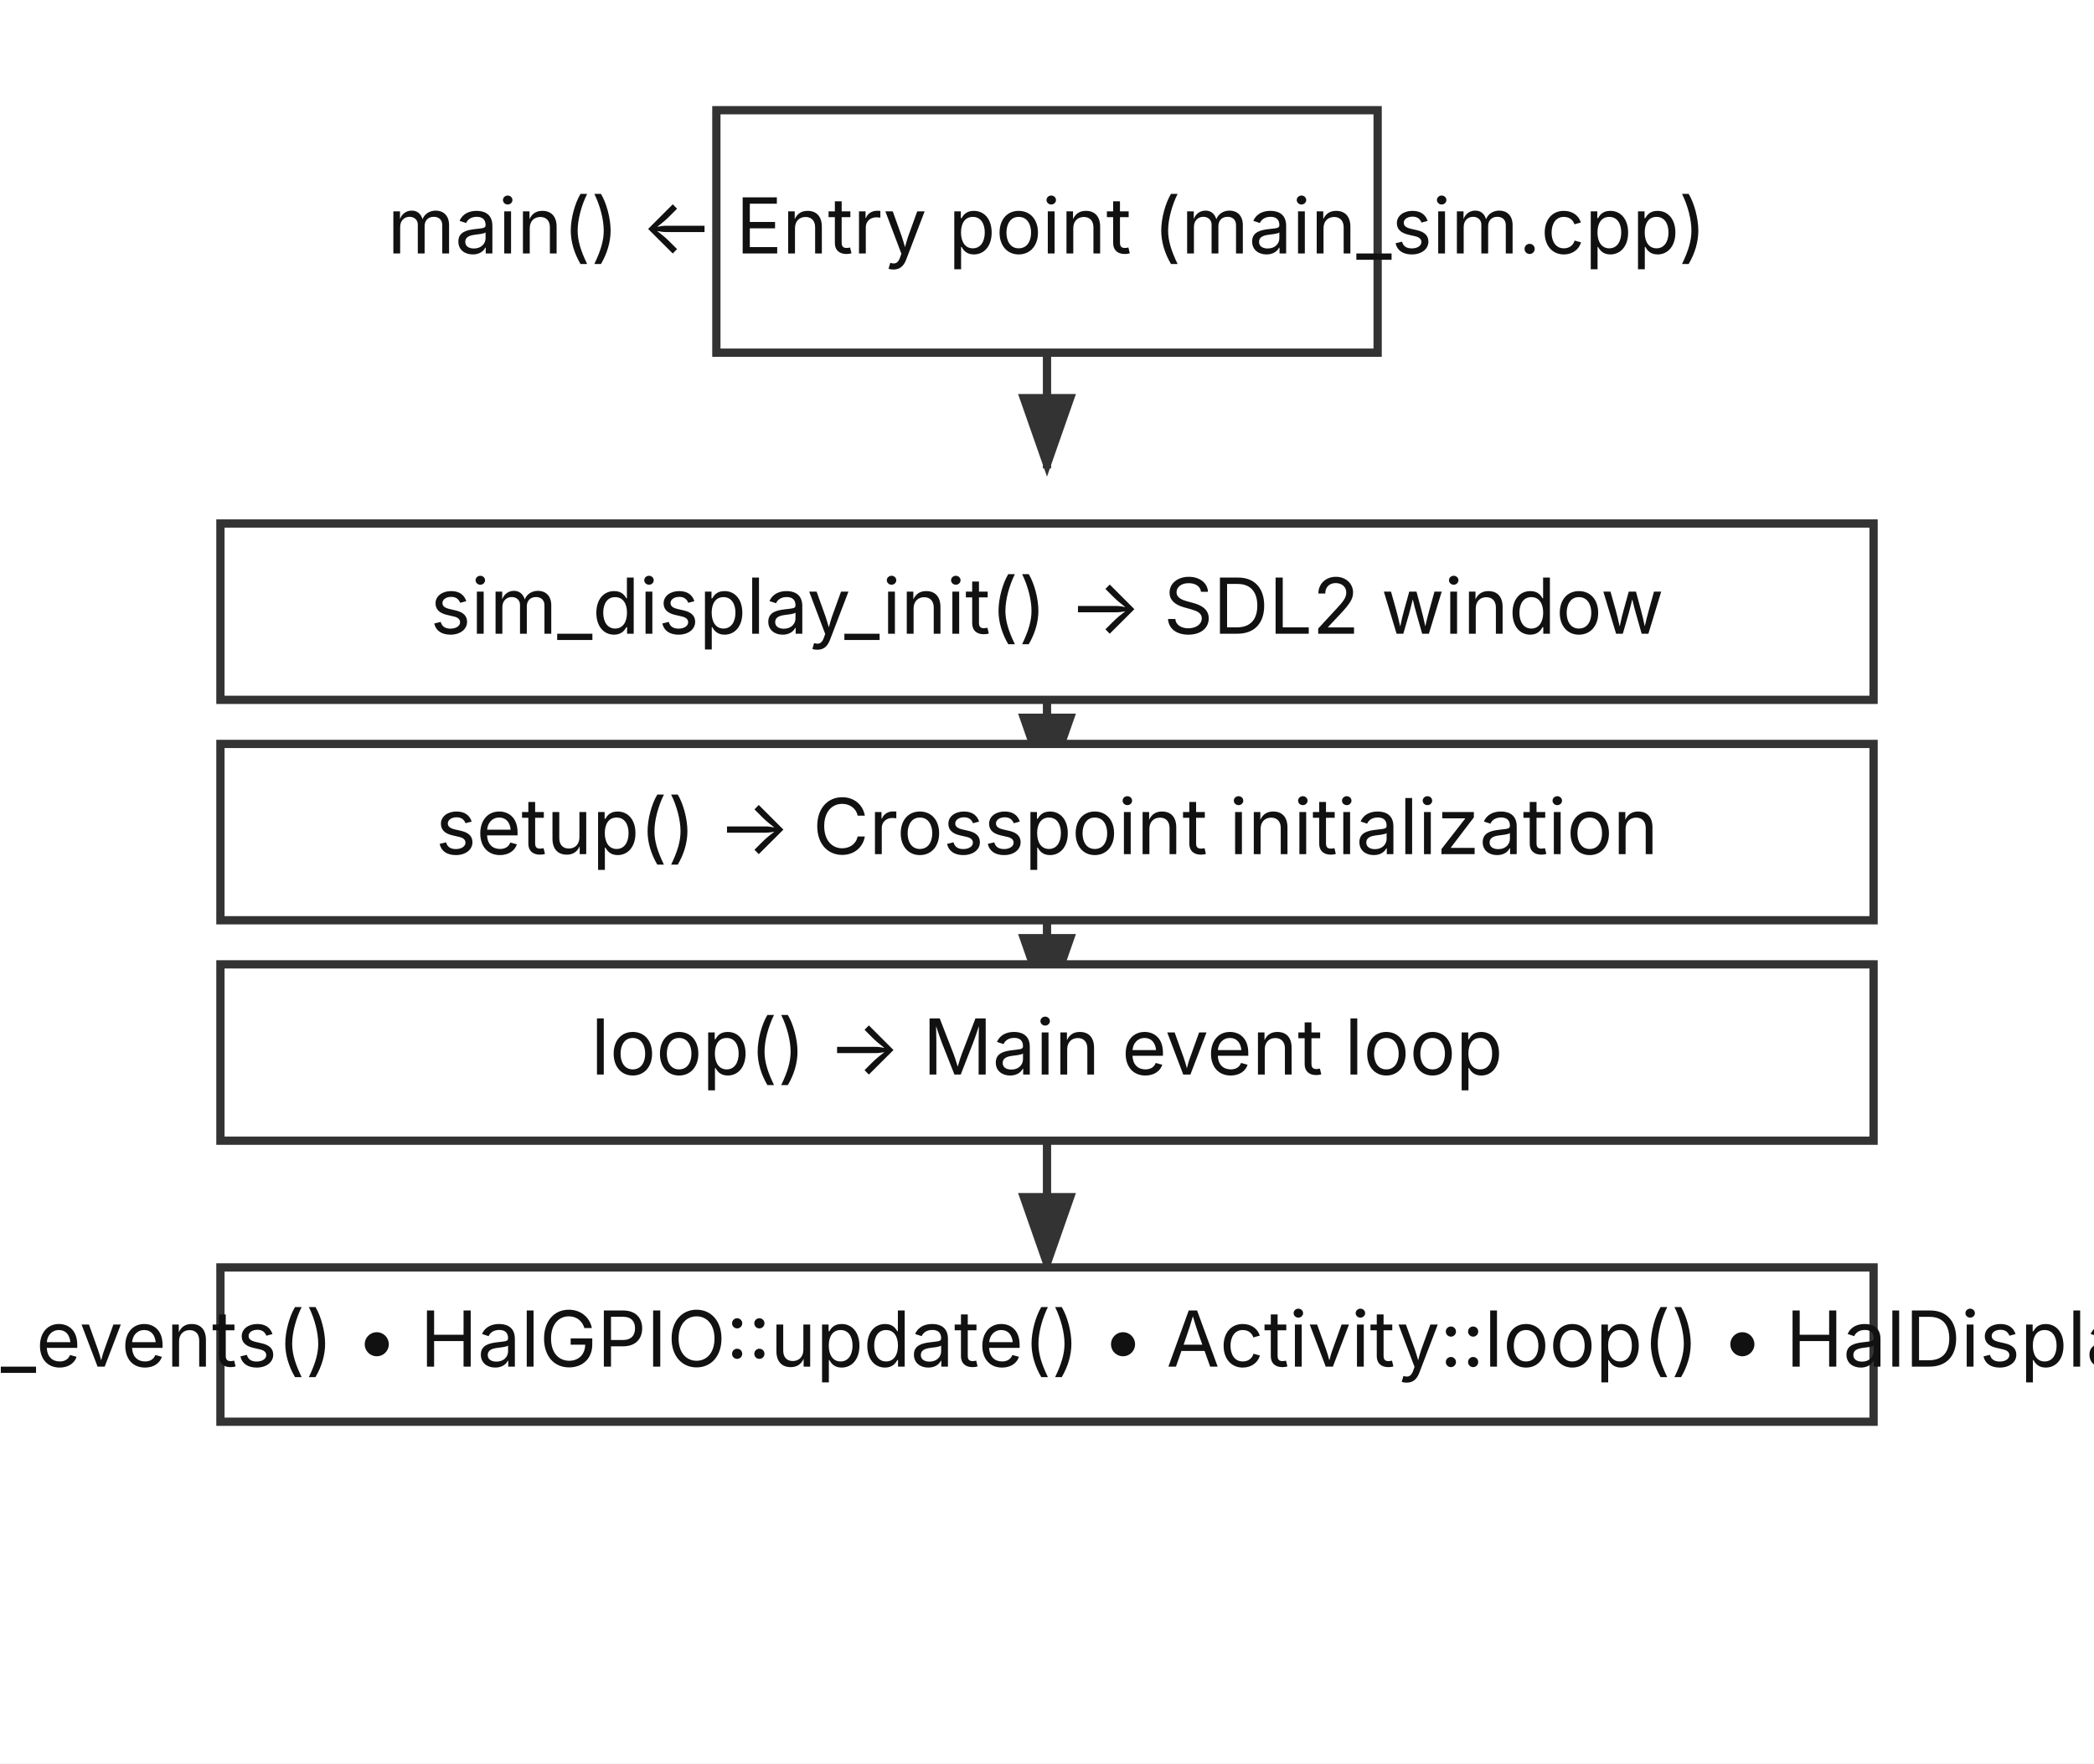
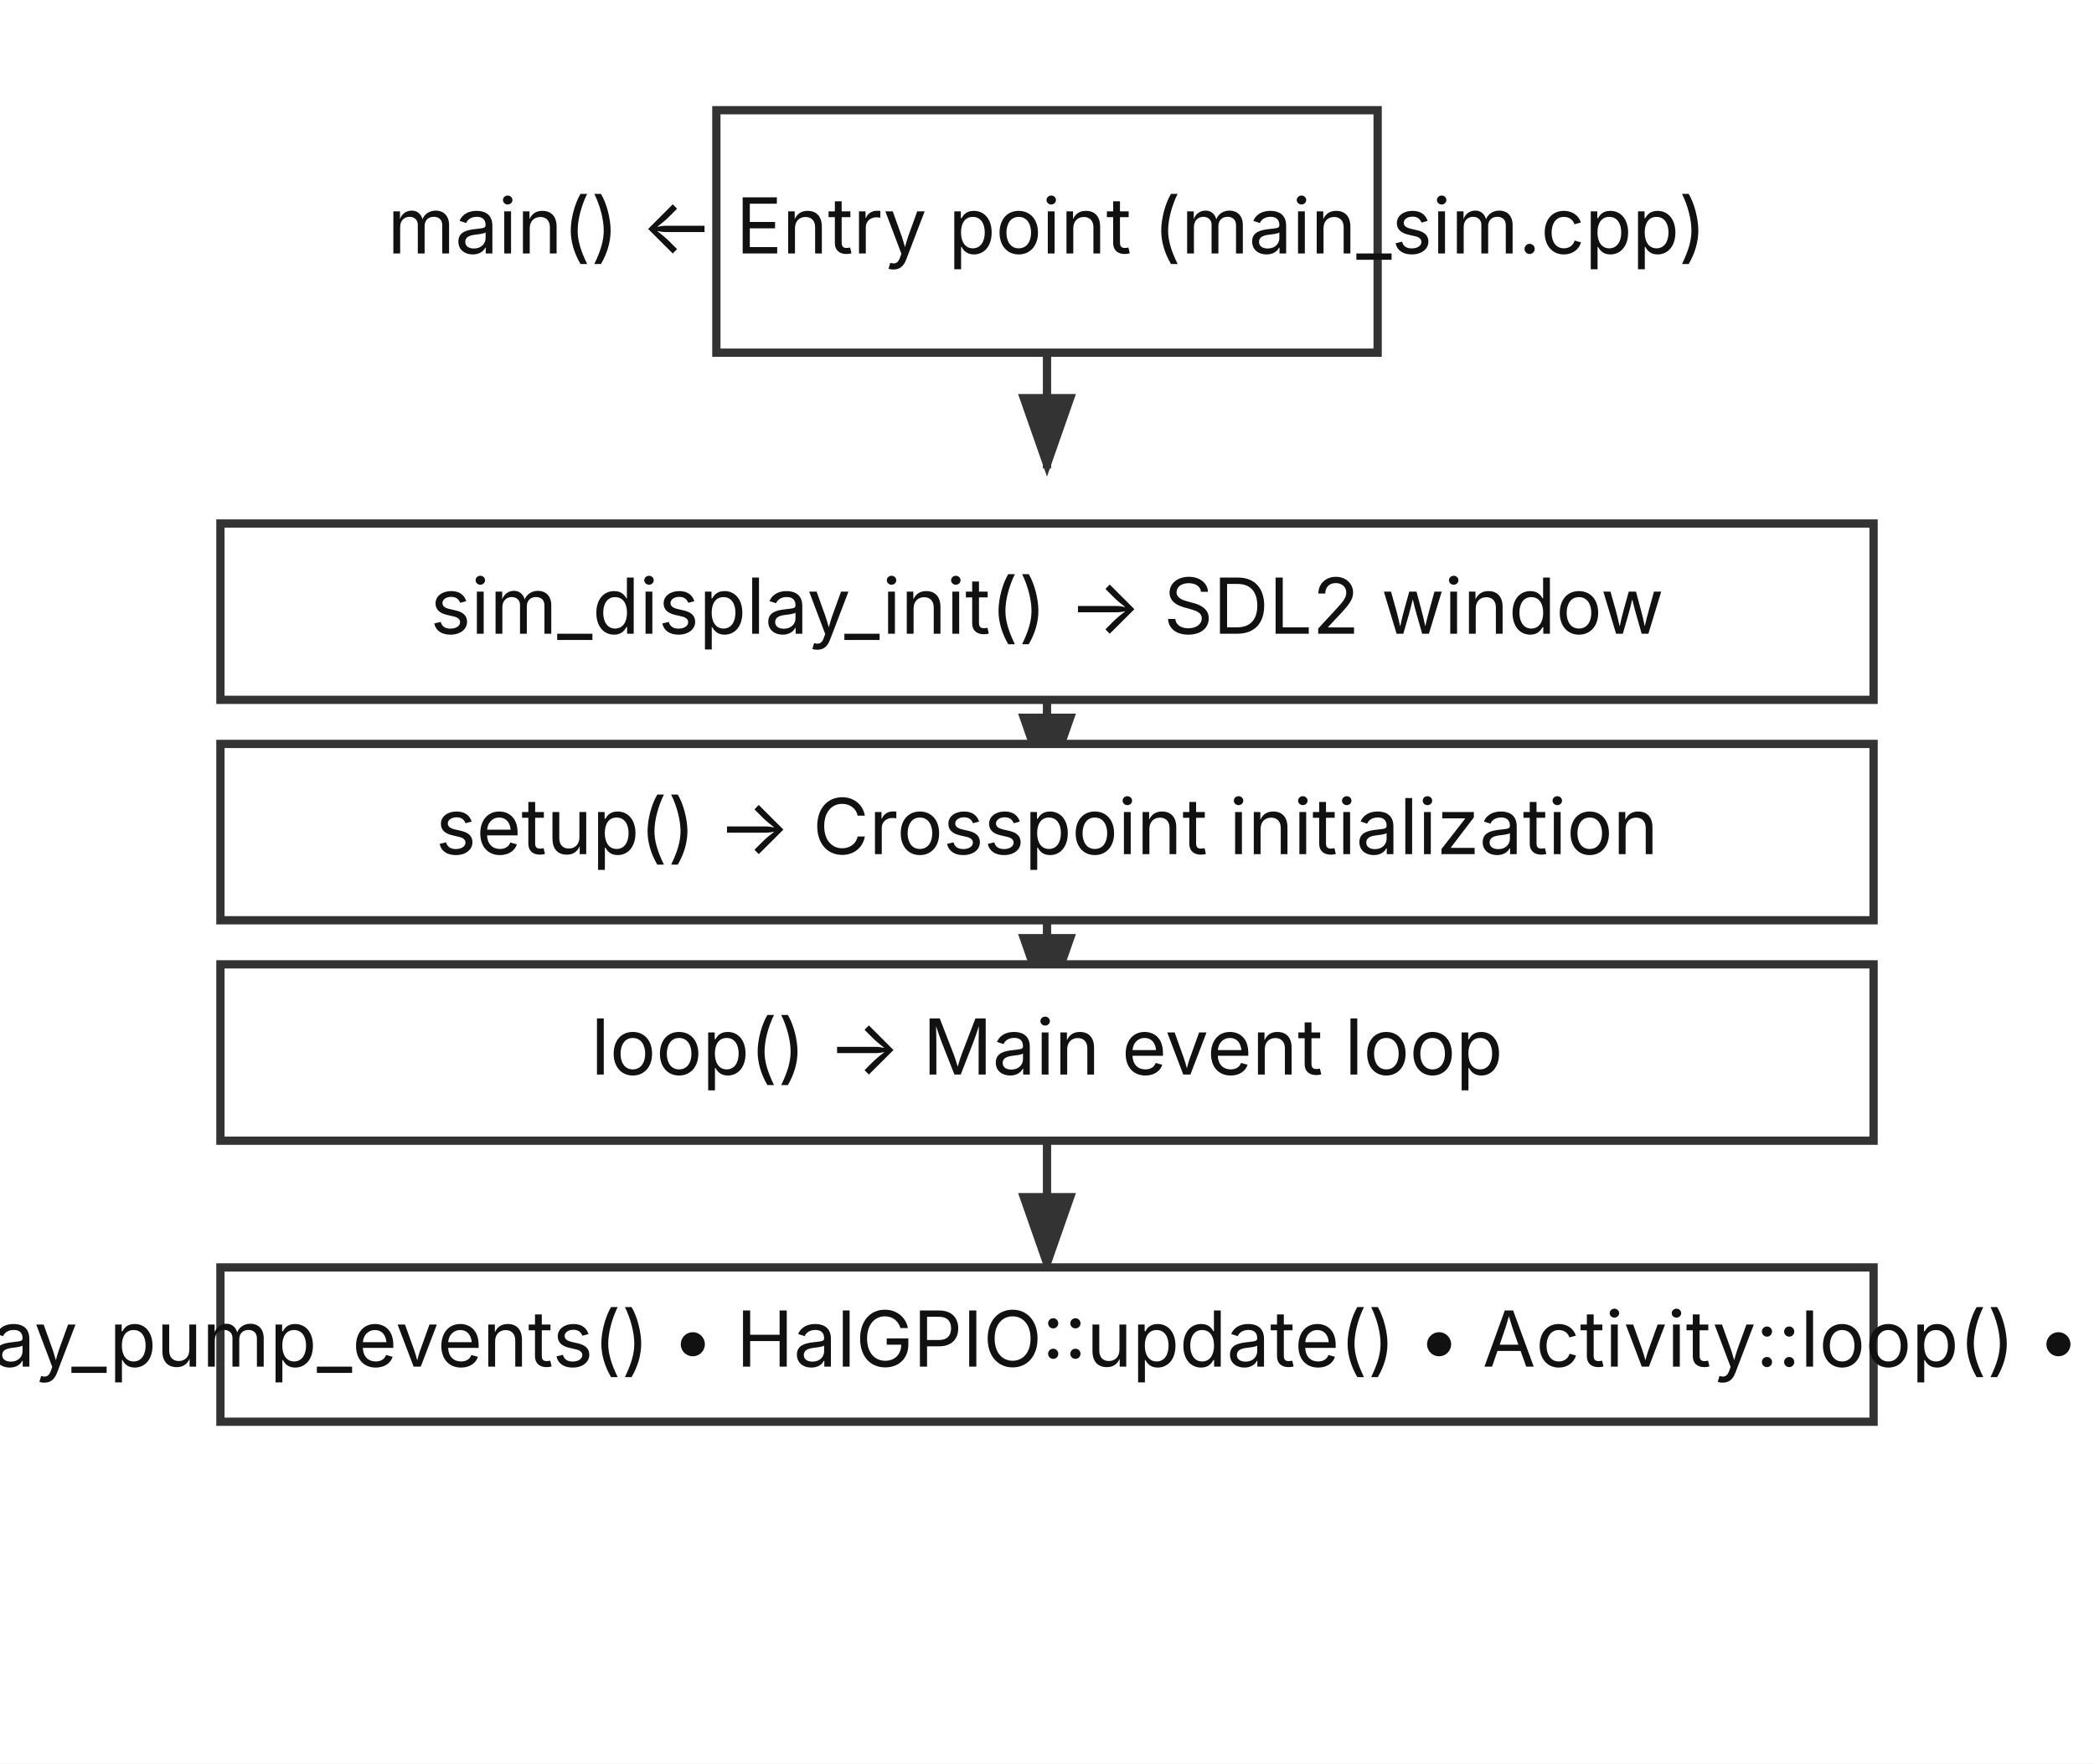
<svg xmlns="http://www.w3.org/2000/svg" viewBox="0 0 380 320" width="100%">
  <defs>
    <marker id="arrowhead" markerWidth="10" markerHeight="7" refX="9" refY="3.5" orient="auto">
      <polygon points="0 0, 10 3.5, 0 7" fill="#333" />
    </marker>
  </defs>
  <rect x="0" y="0" width="380" height="320" fill="#ffffff" />
  <rect x="130.0" y="20" width="120" height="44" style="fill:#fff;stroke:#333;stroke-width:1.5" />
  <text x="190.0" y="46.0" style="font:14px system-ui, -apple-system, sans-serif;fill:#111;text-anchor:middle">main()  ← Entry point (main_sim.cpp)</text>
  <line x1="190.0" y1="64" x2="190.0" y2="85" style="stroke:#333;stroke-width:1.5;fill:none" marker-end="url(#arrowhead)" />
  <rect x="40" y="95" width="300" height="32" style="fill:#fff;stroke:#333;stroke-width:1.5" />
  <text x="190.0" y="115.0" style="font:14px system-ui, -apple-system, sans-serif;fill:#111;text-anchor:middle">sim_display_init()  → SDL2 window</text>
  <line x1="190.0" y1="127" x2="190.0" y2="143" style="stroke:#333;stroke-width:1.5;fill:none" marker-end="url(#arrowhead)" />
  <rect x="40" y="135" width="300" height="32" style="fill:#fff;stroke:#333;stroke-width:1.5" />
  <text x="190.0" y="155.0" style="font:14px system-ui, -apple-system, sans-serif;fill:#111;text-anchor:middle">setup()  → Crosspoint initialization</text>
  <line x1="190.0" y1="167" x2="190.0" y2="183" style="stroke:#333;stroke-width:1.5;fill:none" marker-end="url(#arrowhead)" />
  <rect x="40" y="175" width="300" height="32" style="fill:#fff;stroke:#333;stroke-width:1.5" />
  <text x="190.0" y="195.0" style="font:14px system-ui, -apple-system, sans-serif;fill:#111;text-anchor:middle">loop()  → Main event loop</text>
  <line x1="190.0" y1="207" x2="190.0" y2="230" style="stroke:#333;stroke-width:1.5;fill:none" marker-end="url(#arrowhead)" />
  <rect x="40" y="230" width="300" height="28" style="fill:#fff;stroke:#333;stroke-width:1.5" />
-   <text x="190.0" y="248.0" style="font:14px system-ui, -apple-system, sans-serif;fill:#111;text-anchor:middle">sim_display_pump_events()  •  HalGPIO::update()  •  Activity::loop()  •  HalDisplay::displayBuffer()</text>
+   <text x="190.0" y="248.0" style="font:14px system-ui, -apple-system, sans-serif;fill:#111;text-anchor:middle">prewarmStep()  •  sim_display_pump_events()  •  HalGPIO::update()  •  Activity::loop()  •  HalDisplay::displayBuffer()</text>
</svg>
